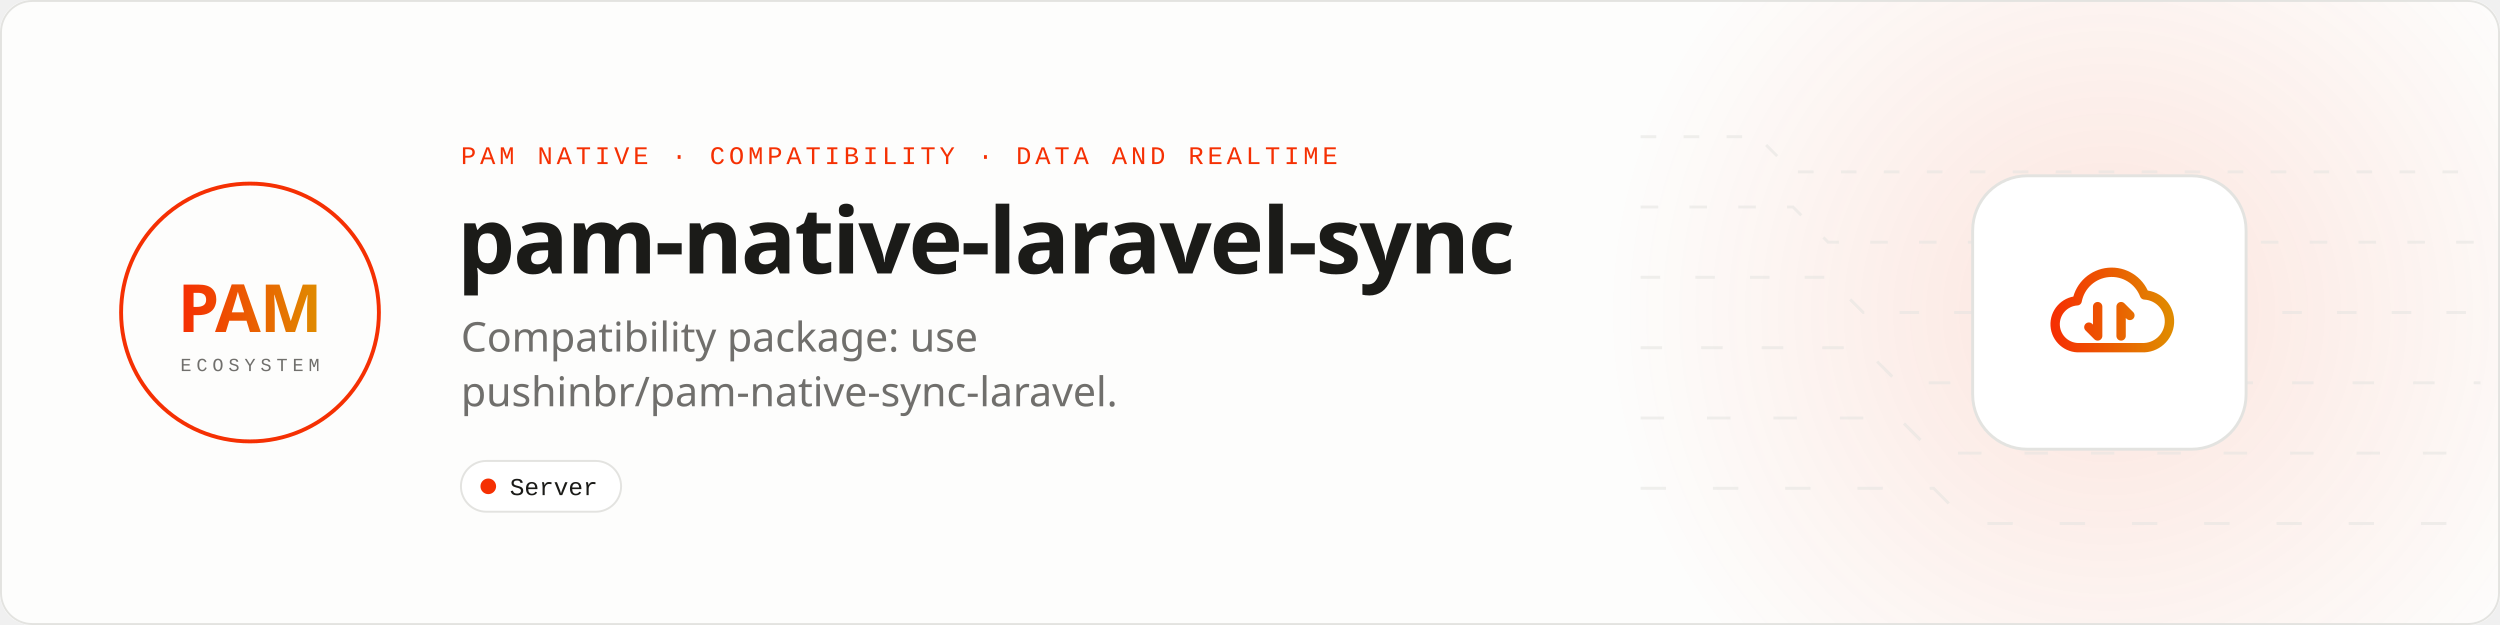
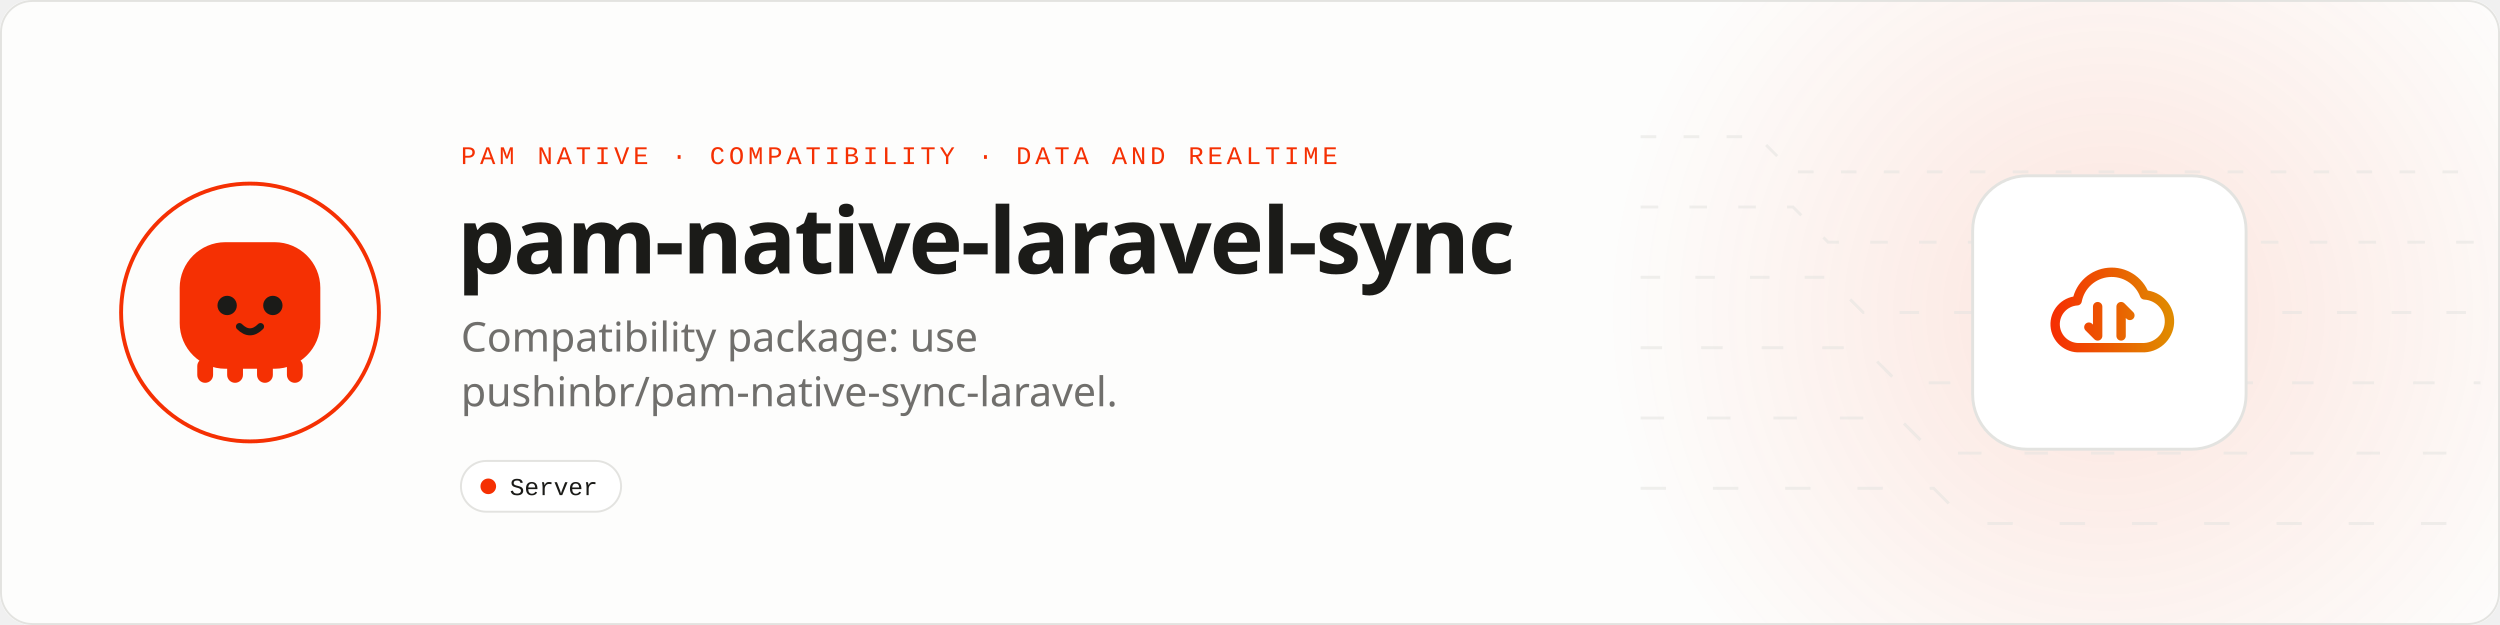
<svg xmlns="http://www.w3.org/2000/svg" viewBox="0 0 1280 320" width="1280" height="320" role="img" aria-label="pam-native-laravel-sync: Compatibility package: use pushinbr/pam-native-sync-laravel.">
  <defs>
    <linearGradient id="pg" x1="0" y1="0" x2="1" y2="0">
      <stop offset="0" stop-color="#f53003" />
      <stop offset="1" stop-color="#e08a00" />
    </linearGradient>
    <radialGradient id="gl">
      <stop offset="0" stop-color="#f53003" stop-opacity=".12" />
      <stop offset="1" stop-color="#f53003" stop-opacity="0" />
    </radialGradient>
    <clipPath id="cl">
      <rect width="1280" height="320" rx="16" />
    </clipPath>
  </defs>
  <g clip-path="url(#cl)">
    <rect width="1280" height="320" fill="#fdfdfc" />
    <circle cx="1080" cy="160" r="260" fill="url(#gl)" />
    <g fill="none" stroke="#e3e3e0" stroke-width="1.5" opacity=".55">
      <path d="M840 70H900l18 18H1270" stroke-dasharray="8 14">
        <animate attributeName="stroke-dashoffset" from="0" to="-48" dur="3.0s" repeatCount="indefinite" />
      </path>
      <path d="M840 106H918l18 18H1270" stroke-dasharray="9 16">
        <animate attributeName="stroke-dashoffset" from="0" to="-48" dur="3.4s" repeatCount="indefinite" />
      </path>
      <path d="M840 142H936l18 18H1270" stroke-dasharray="10 18">
        <animate attributeName="stroke-dashoffset" from="0" to="-48" dur="3.8s" repeatCount="indefinite" />
      </path>
      <path d="M840 178H954l18 18H1270" stroke-dasharray="11 20">
        <animate attributeName="stroke-dashoffset" from="0" to="-48" dur="4.2s" repeatCount="indefinite" />
      </path>
      <path d="M840 214H972l18 18H1270" stroke-dasharray="12 22">
        <animate attributeName="stroke-dashoffset" from="0" to="-48" dur="4.6s" repeatCount="indefinite" />
      </path>
      <path d="M840 250H990l18 18H1270" stroke-dasharray="13 24">
        <animate attributeName="stroke-dashoffset" from="0" to="-48" dur="5.0s" repeatCount="indefinite" />
      </path>
    </g>
  </g>
  <rect x=".5" y=".5" width="1279" height="319" rx="16" fill="none" stroke="#e3e3e0" />
  <circle cx="128" cy="160" r="66" fill="#fdfdfc" stroke="#f53003" stroke-width="2" />
  <circle cx="128" cy="160" r="66" fill="none" stroke="#f53003">
    <animate attributeName="r" values="66;92" dur="3s" repeatCount="indefinite" />
    <animate attributeName="stroke-opacity" values=".5;0" dur="3s" repeatCount="indefinite" />
  </circle>
-   <text x="128" y="170" text-anchor="middle" font-family="-apple-system, BlinkMacSystemFont, 'Segoe UI', 'Noto Sans', Helvetica, Arial, sans-serif" font-weight="700" font-size="34" letter-spacing="-.5" fill="url(#pg)">PAM</text>
-   <text x="128" y="190" text-anchor="middle" font-family="ui-monospace, SFMono-Regular, 'SF Mono', Menlo, Consolas, 'Liberation Mono', monospace" font-size="9.5" letter-spacing="2.5" fill="#706f6c">ECOSYSTEM</text>
+   <g transform="translate(74 104.2) scale(.9)">
+     <rect x="30" y="88" width="9" height="14" rx="4.5" fill="#f53003" />
+     <rect x="47" y="88" width="9" height="14" rx="4.5" fill="#f53003" />
+     <rect x="64" y="88" width="9" height="14" rx="4.5" fill="#f53003" />
+     <rect x="81" y="88" width="9" height="14" rx="4.5" fill="#f53003" />
+     <rect x="20" y="22" width="80" height="72" rx="26" fill="#f53003" />
+     <circle cx="47" cy="58" r="5.5" fill="#1b1b18" />
+     <circle cx="73" cy="58" r="5.5" fill="#1b1b18" />
+     <path d="M54 70q6 6 12 0" stroke="#1b1b18" stroke-width="4" stroke-linecap="round" fill="none" />
+   </g>
  <text x="236" y="84" font-family="ui-monospace, SFMono-Regular, 'SF Mono', Menlo, Consolas, 'Liberation Mono', monospace" font-size="13" letter-spacing="2" fill="#f53003">PAM NATIVE · COMPATIBILITY · DATA AND REALTIME</text>
  <text x="234" y="140" font-family="-apple-system, BlinkMacSystemFont, 'Segoe UI', 'Noto Sans', Helvetica, Arial, sans-serif" font-weight="700" font-size="47" letter-spacing="-1" fill="#1b1b18">pam-native-laravel-sync</text>
  <text x="236" y="180" font-family="-apple-system, BlinkMacSystemFont, 'Segoe UI', 'Noto Sans', Helvetica, Arial, sans-serif" font-size="21" fill="#706f6c">Compatibility package: use</text>
  <text x="236" y="208" font-family="-apple-system, BlinkMacSystemFont, 'Segoe UI', 'Noto Sans', Helvetica, Arial, sans-serif" font-size="21" fill="#706f6c">pushinbr/pam-native-sync-laravel.</text>
  <rect x="236" y="236" width="82" height="26" rx="13" fill="#ffffff" stroke="#e3e3e0" />
  <circle cx="250" cy="249" r="4" fill="#f53003" />
  <text x="261" y="253.5" font-family="ui-monospace, SFMono-Regular, 'SF Mono', Menlo, Consolas, 'Liberation Mono', monospace" font-size="12.5" fill="#1b1b18">Server</text>
  <rect x="1010" y="90" width="140" height="140" rx="28" fill="#ffffff" stroke="#e3e3e0" stroke-width="1.5" />
  <g transform="translate(1044 124) scale(3)" fill="none" stroke="url(#pg)" stroke-width="1.6" stroke-linecap="round" stroke-linejoin="round">
    <path d="M7 18a4 4 0 0 1-.5-8A6 6 0 0 1 18 9a4.5 4.5 0 0 1-.5 9zM10 11v5l-1.5-1.5M14 16v-5l1.5 1.5" />
  </g>
</svg>
